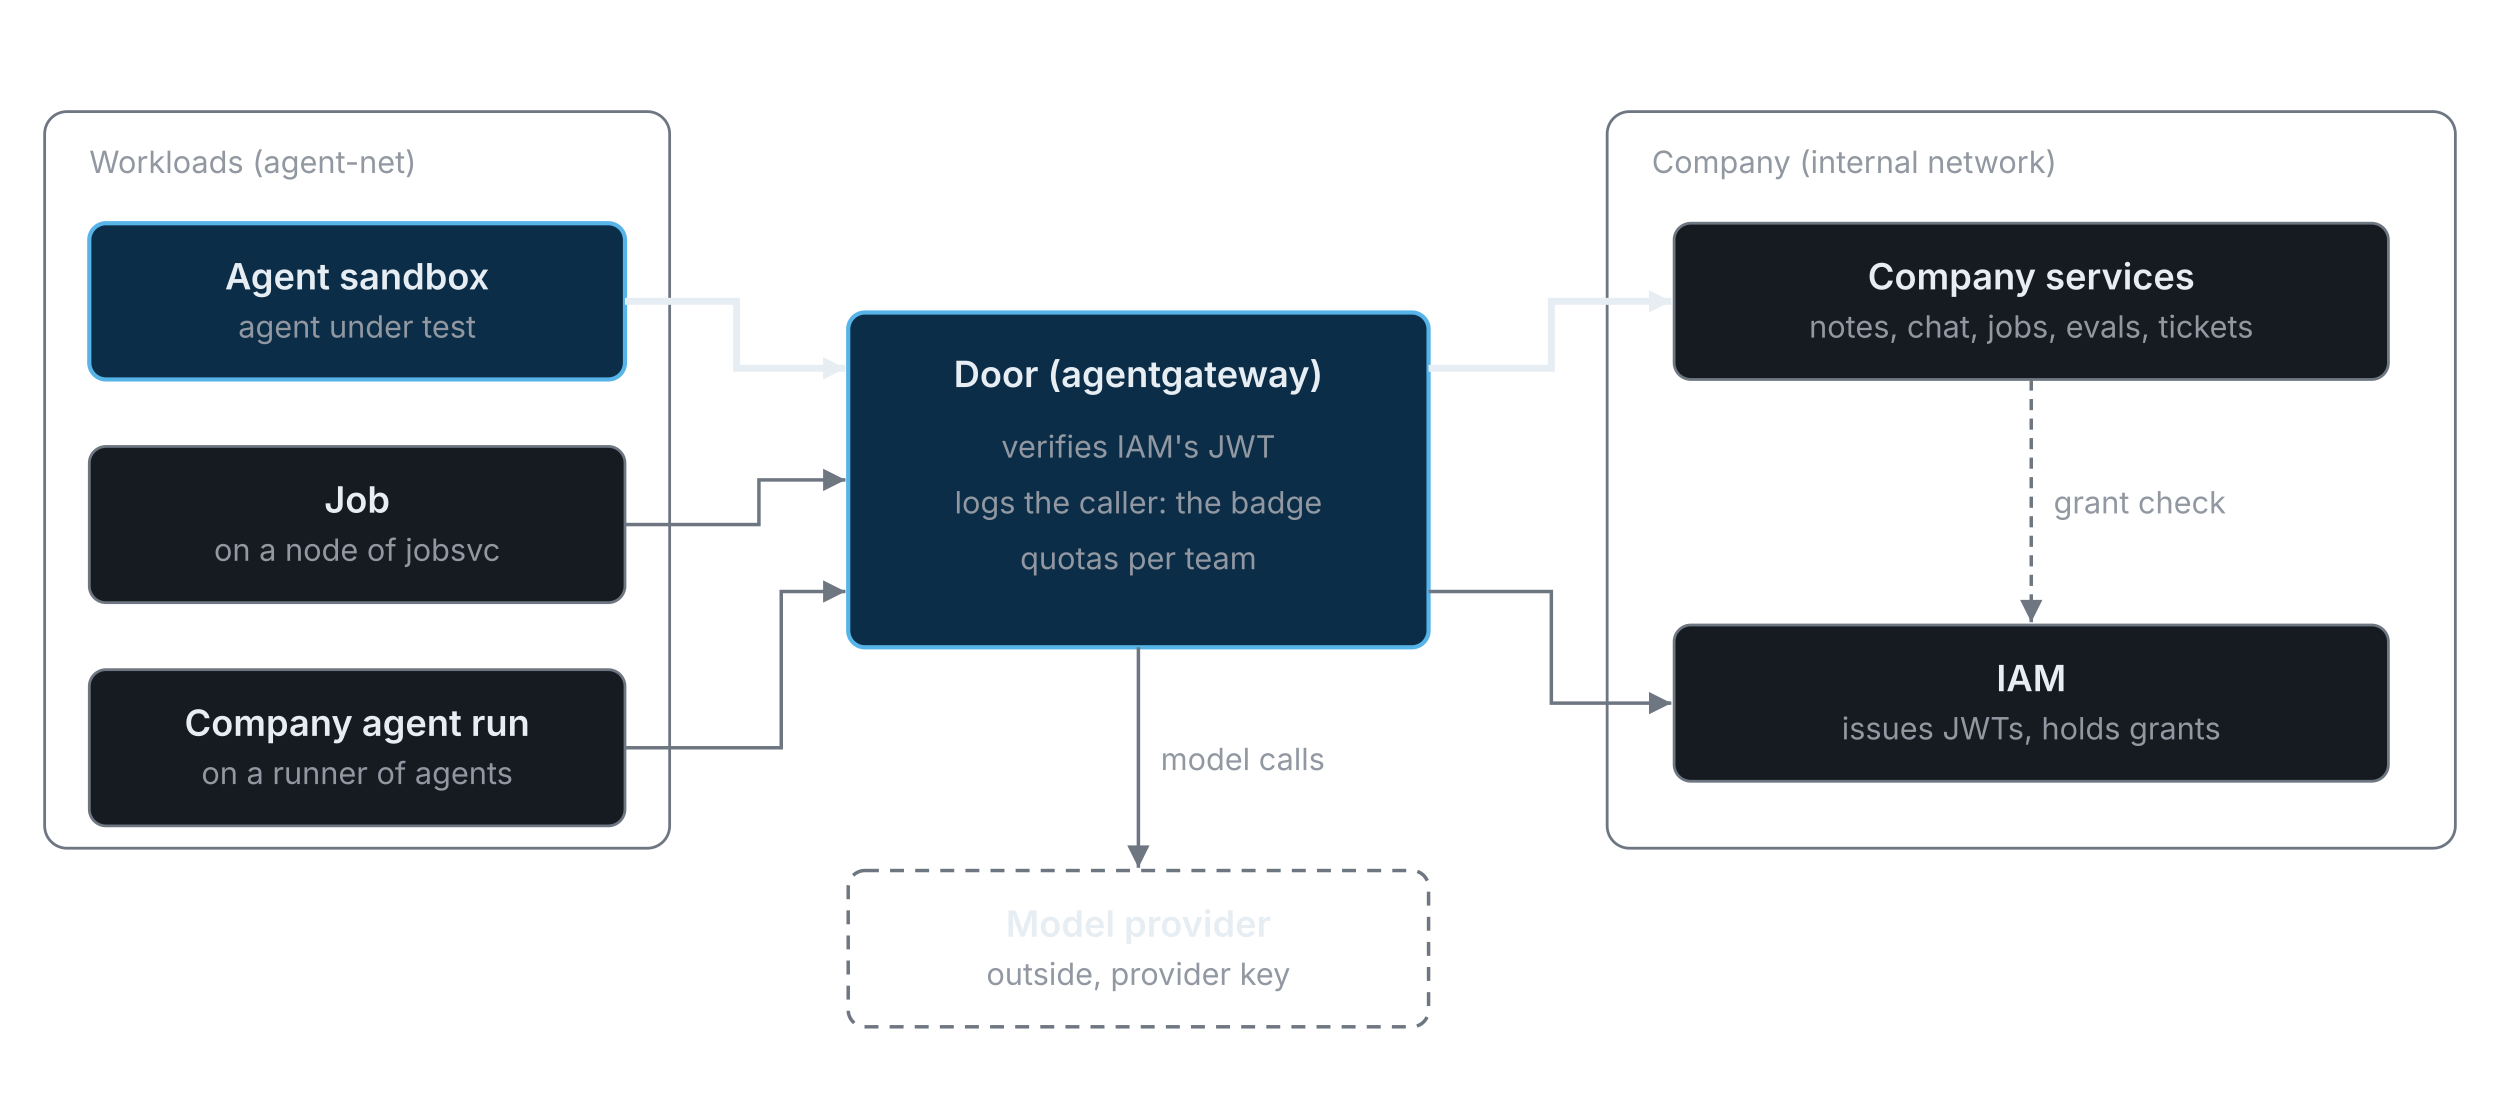
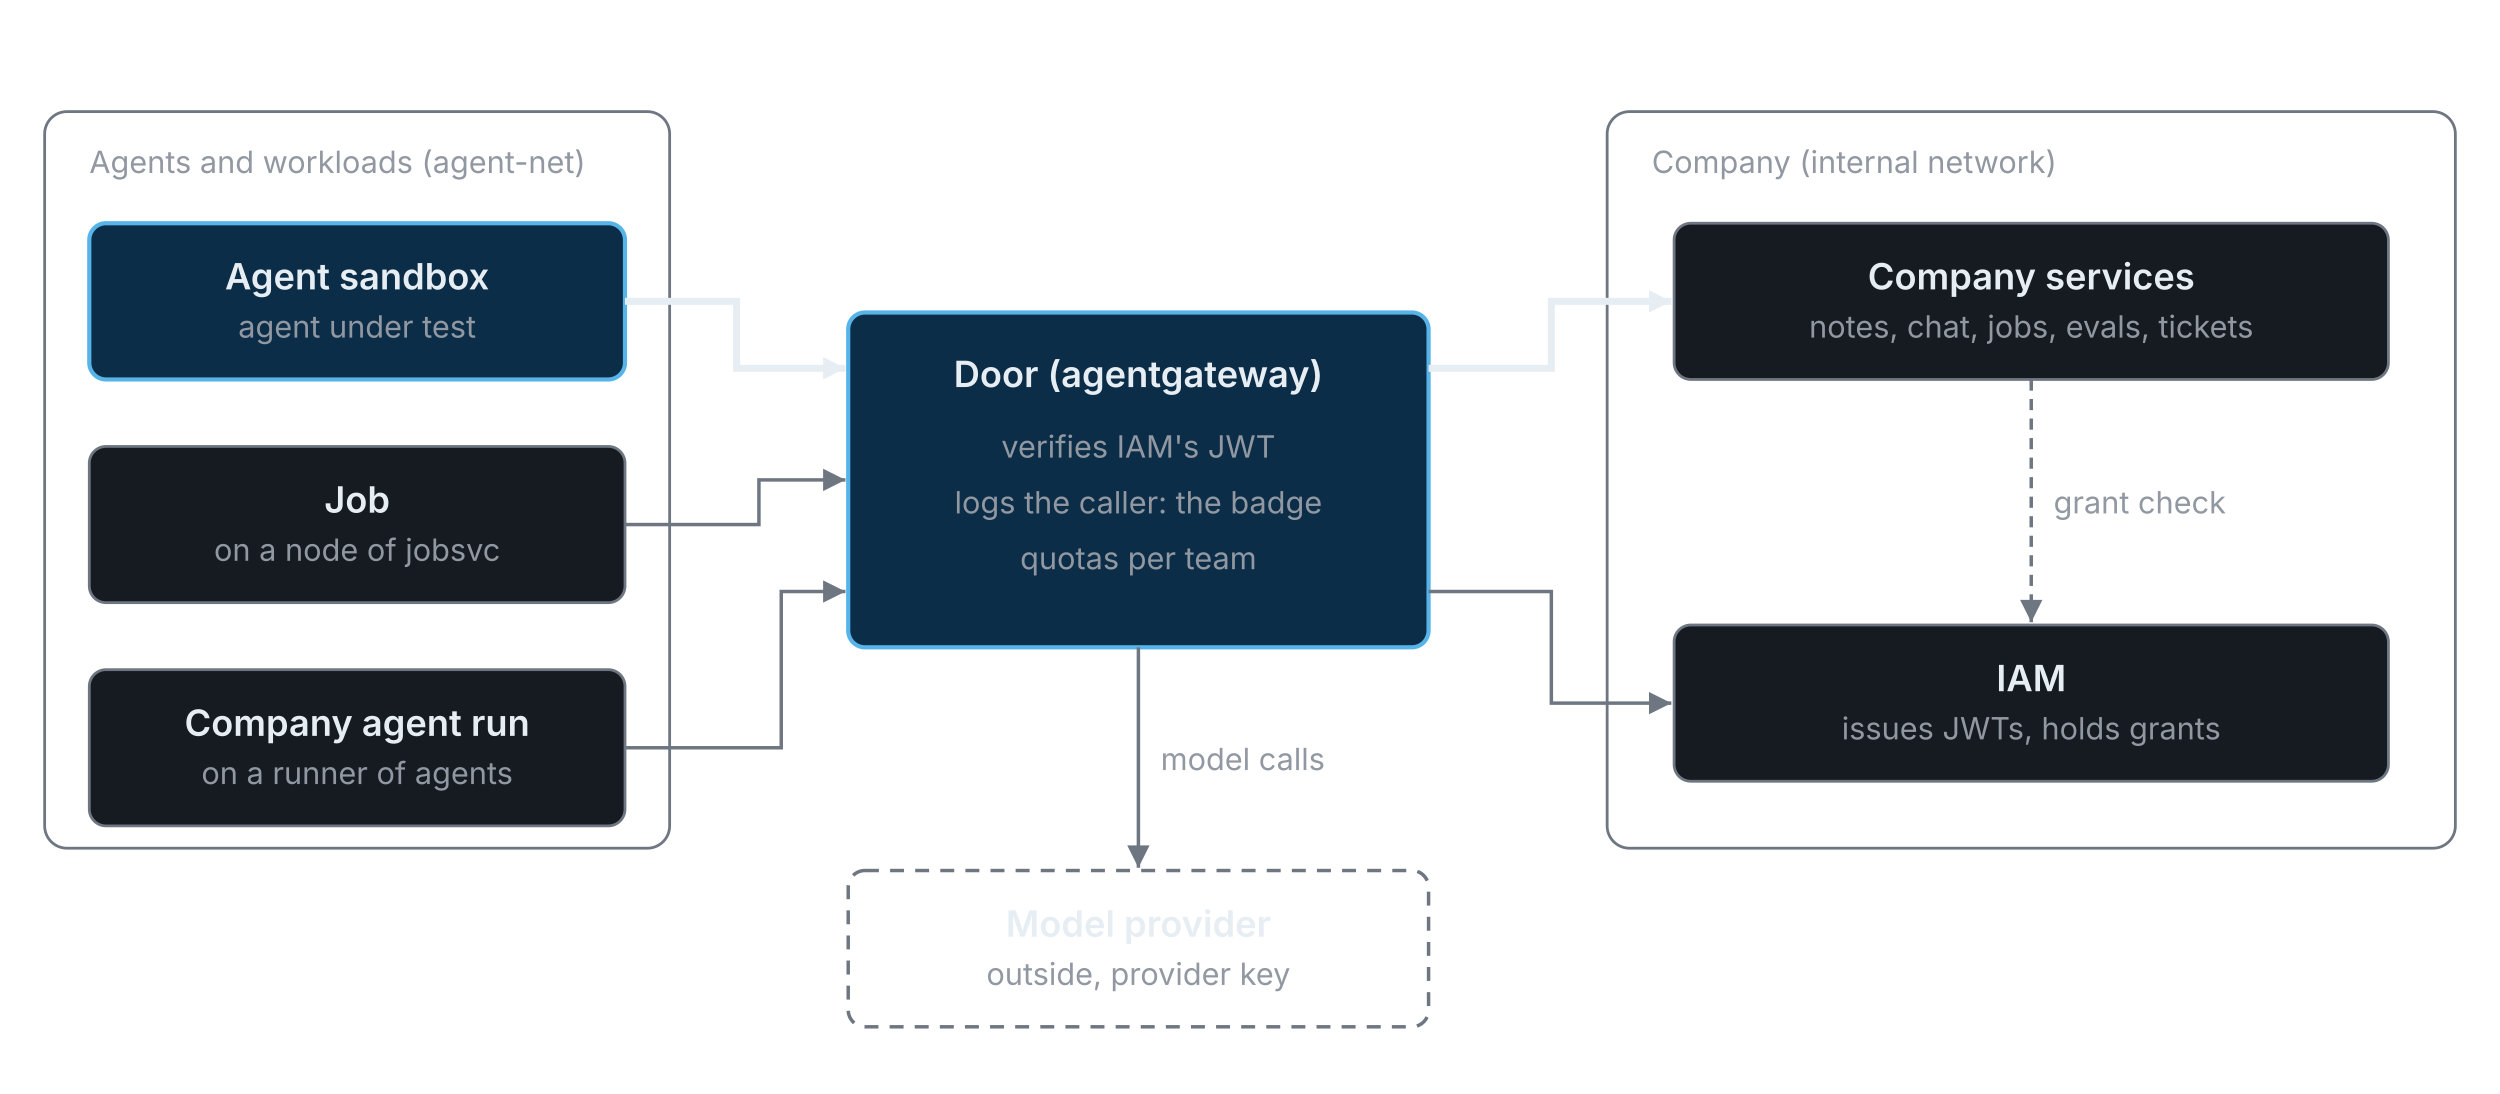
- <svg xmlns="http://www.w3.org/2000/svg" width="896" height="392" viewBox="0 0 896 392" role="img" aria-label="Workloads on agent-net reach company services, IAM and the model provider only through the door, agentgateway, which verifies IAM's JWT and logs the caller; services sit on an internal network and ask IAM for each grant.">
+ <svg xmlns="http://www.w3.org/2000/svg" width="896" height="392" viewBox="0 0 896 392" role="img" aria-label="Agents and workloads on agent-net reach company services, IAM and the model provider only through the door, agentgateway, which verifies IAM's JWT and logs the caller; services sit on an internal network and ask IAM for each grant.">
  <defs>
    <style>svg{font-family:-apple-system,"Segoe UI",system-ui,sans-serif}
.box{fill:#161b22;stroke:#6e7681;stroke-width:1}
.ext{fill:none;stroke:#6e7681;stroke-width:1.25;stroke-dasharray:5 4}
.focus{fill:#0c2d48;stroke:#56b4e9;stroke-width:1.5}
.region{fill:none;stroke:#6e7681;stroke-width:1}
.t{fill:#e6edf3;font-size:13px;font-weight:600}
.s{fill:#9198a1;font-size:11px}
.bold{stroke:#e6edf3;stroke-width:2.5;fill:none}
.thin{stroke:#6e7681;stroke-width:1.25;fill:none}
.dash{stroke:#6e7681;stroke-width:1.25;fill:none;stroke-dasharray:4 3}
.life{stroke:#6e7681;stroke-width:1;stroke-dasharray:3 4;fill:none}
.head-ink{fill:#e6edf3}.head-rule{fill:#6e7681}</style>
    <marker id="f1hi" viewBox="0 0 10 10" refX="10" refY="5" markerWidth="8" markerHeight="8" markerUnits="userSpaceOnUse" orient="auto">
      <path class="head-ink" d="M0,0 L10,5 L0,10 z" />
    </marker>
    <marker id="f1hr" viewBox="0 0 10 10" refX="10" refY="5" markerWidth="8" markerHeight="8" markerUnits="userSpaceOnUse" orient="auto">
      <path class="head-rule" d="M0,0 L10,5 L0,10 z" />
    </marker>
  </defs>
  <rect class="region" x="16" y="40" width="224" height="264" rx="8" />
-   <text class="s" x="32" y="58" dominant-baseline="central">Workloads (agent-net)</text>
+   <text class="s" x="32" y="58" dominant-baseline="central">Agents and workloads (agent-net)</text>
  <rect class="region" x="576" y="40" width="304" height="264" rx="8" />
  <text class="s" x="592" y="58" dominant-baseline="central">Company (internal network)</text>
  <g class="node">
    <rect class="focus" x="32" y="80" width="192" height="56" rx="6" />
    <text class="t" x="128" y="99" text-anchor="middle" dominant-baseline="central">Agent sandbox</text>
    <text class="s" x="128" y="117" text-anchor="middle" dominant-baseline="central">agent under test</text>
  </g>
  <g class="node">
    <rect class="box" x="32" y="160" width="192" height="56" rx="6" />
    <text class="t" x="128" y="179" text-anchor="middle" dominant-baseline="central">Job</text>
    <text class="s" x="128" y="197" text-anchor="middle" dominant-baseline="central">on a node of jobsvc</text>
  </g>
  <g class="node">
    <rect class="box" x="32" y="240" width="192" height="56" rx="6" />
    <text class="t" x="128" y="259" text-anchor="middle" dominant-baseline="central">Company agent run</text>
    <text class="s" x="128" y="277" text-anchor="middle" dominant-baseline="central">on a runner of agents</text>
  </g>
  <g class="node">
    <rect class="focus" x="304" y="112" width="208" height="120" rx="6" />
    <text class="t" x="408" y="134" text-anchor="middle" dominant-baseline="central">Door (agentgateway)</text>
    <text class="s" x="408" y="160" text-anchor="middle" dominant-baseline="central">verifies IAM's JWT</text>
    <text class="s" x="408" y="180" text-anchor="middle" dominant-baseline="central">logs the caller: the badge</text>
    <text class="s" x="408" y="200" text-anchor="middle" dominant-baseline="central">quotas per team</text>
  </g>
  <g class="node">
    <rect class="box" x="600" y="80" width="256" height="56" rx="6" />
    <text class="t" x="728" y="99" text-anchor="middle" dominant-baseline="central">Company services</text>
    <text class="s" x="728" y="117" text-anchor="middle" dominant-baseline="central">notes, chat, jobs, evals, tickets</text>
  </g>
  <g class="node">
    <rect class="box" x="600" y="224" width="256" height="56" rx="6" />
    <text class="t" x="728" y="243" text-anchor="middle" dominant-baseline="central">IAM</text>
    <text class="s" x="728" y="261" text-anchor="middle" dominant-baseline="central">issues JWTs, holds grants</text>
  </g>
  <g class="node">
    <rect class="ext" x="304" y="312" width="208" height="56" rx="6" />
    <text class="t" x="408" y="331" text-anchor="middle" dominant-baseline="central">Model provider</text>
    <text class="s" x="408" y="349" text-anchor="middle" dominant-baseline="central">outside, provider key</text>
  </g>
  <path class="bold" d="M224 108 H264 V132 H303" marker-end="url(#f1hi)" />
  <path class="thin" d="M224 188 H272 V172 H303" marker-end="url(#f1hr)" />
  <path class="thin" d="M224 268 H280 V212 H303" marker-end="url(#f1hr)" />
  <path class="bold" d="M512 132 H556 V108 H599" marker-end="url(#f1hi)" />
  <path class="thin" d="M512 212 H556 V252 H599" marker-end="url(#f1hr)" />
  <path class="dash" d="M728 136 V223" marker-end="url(#f1hr)" />
  <text class="s" x="736" y="180" dominant-baseline="central">grant check</text>
  <path class="thin" d="M408 232 V311" marker-end="url(#f1hr)" />
  <text class="s" x="416" y="272" dominant-baseline="central">model calls</text>
</svg>
